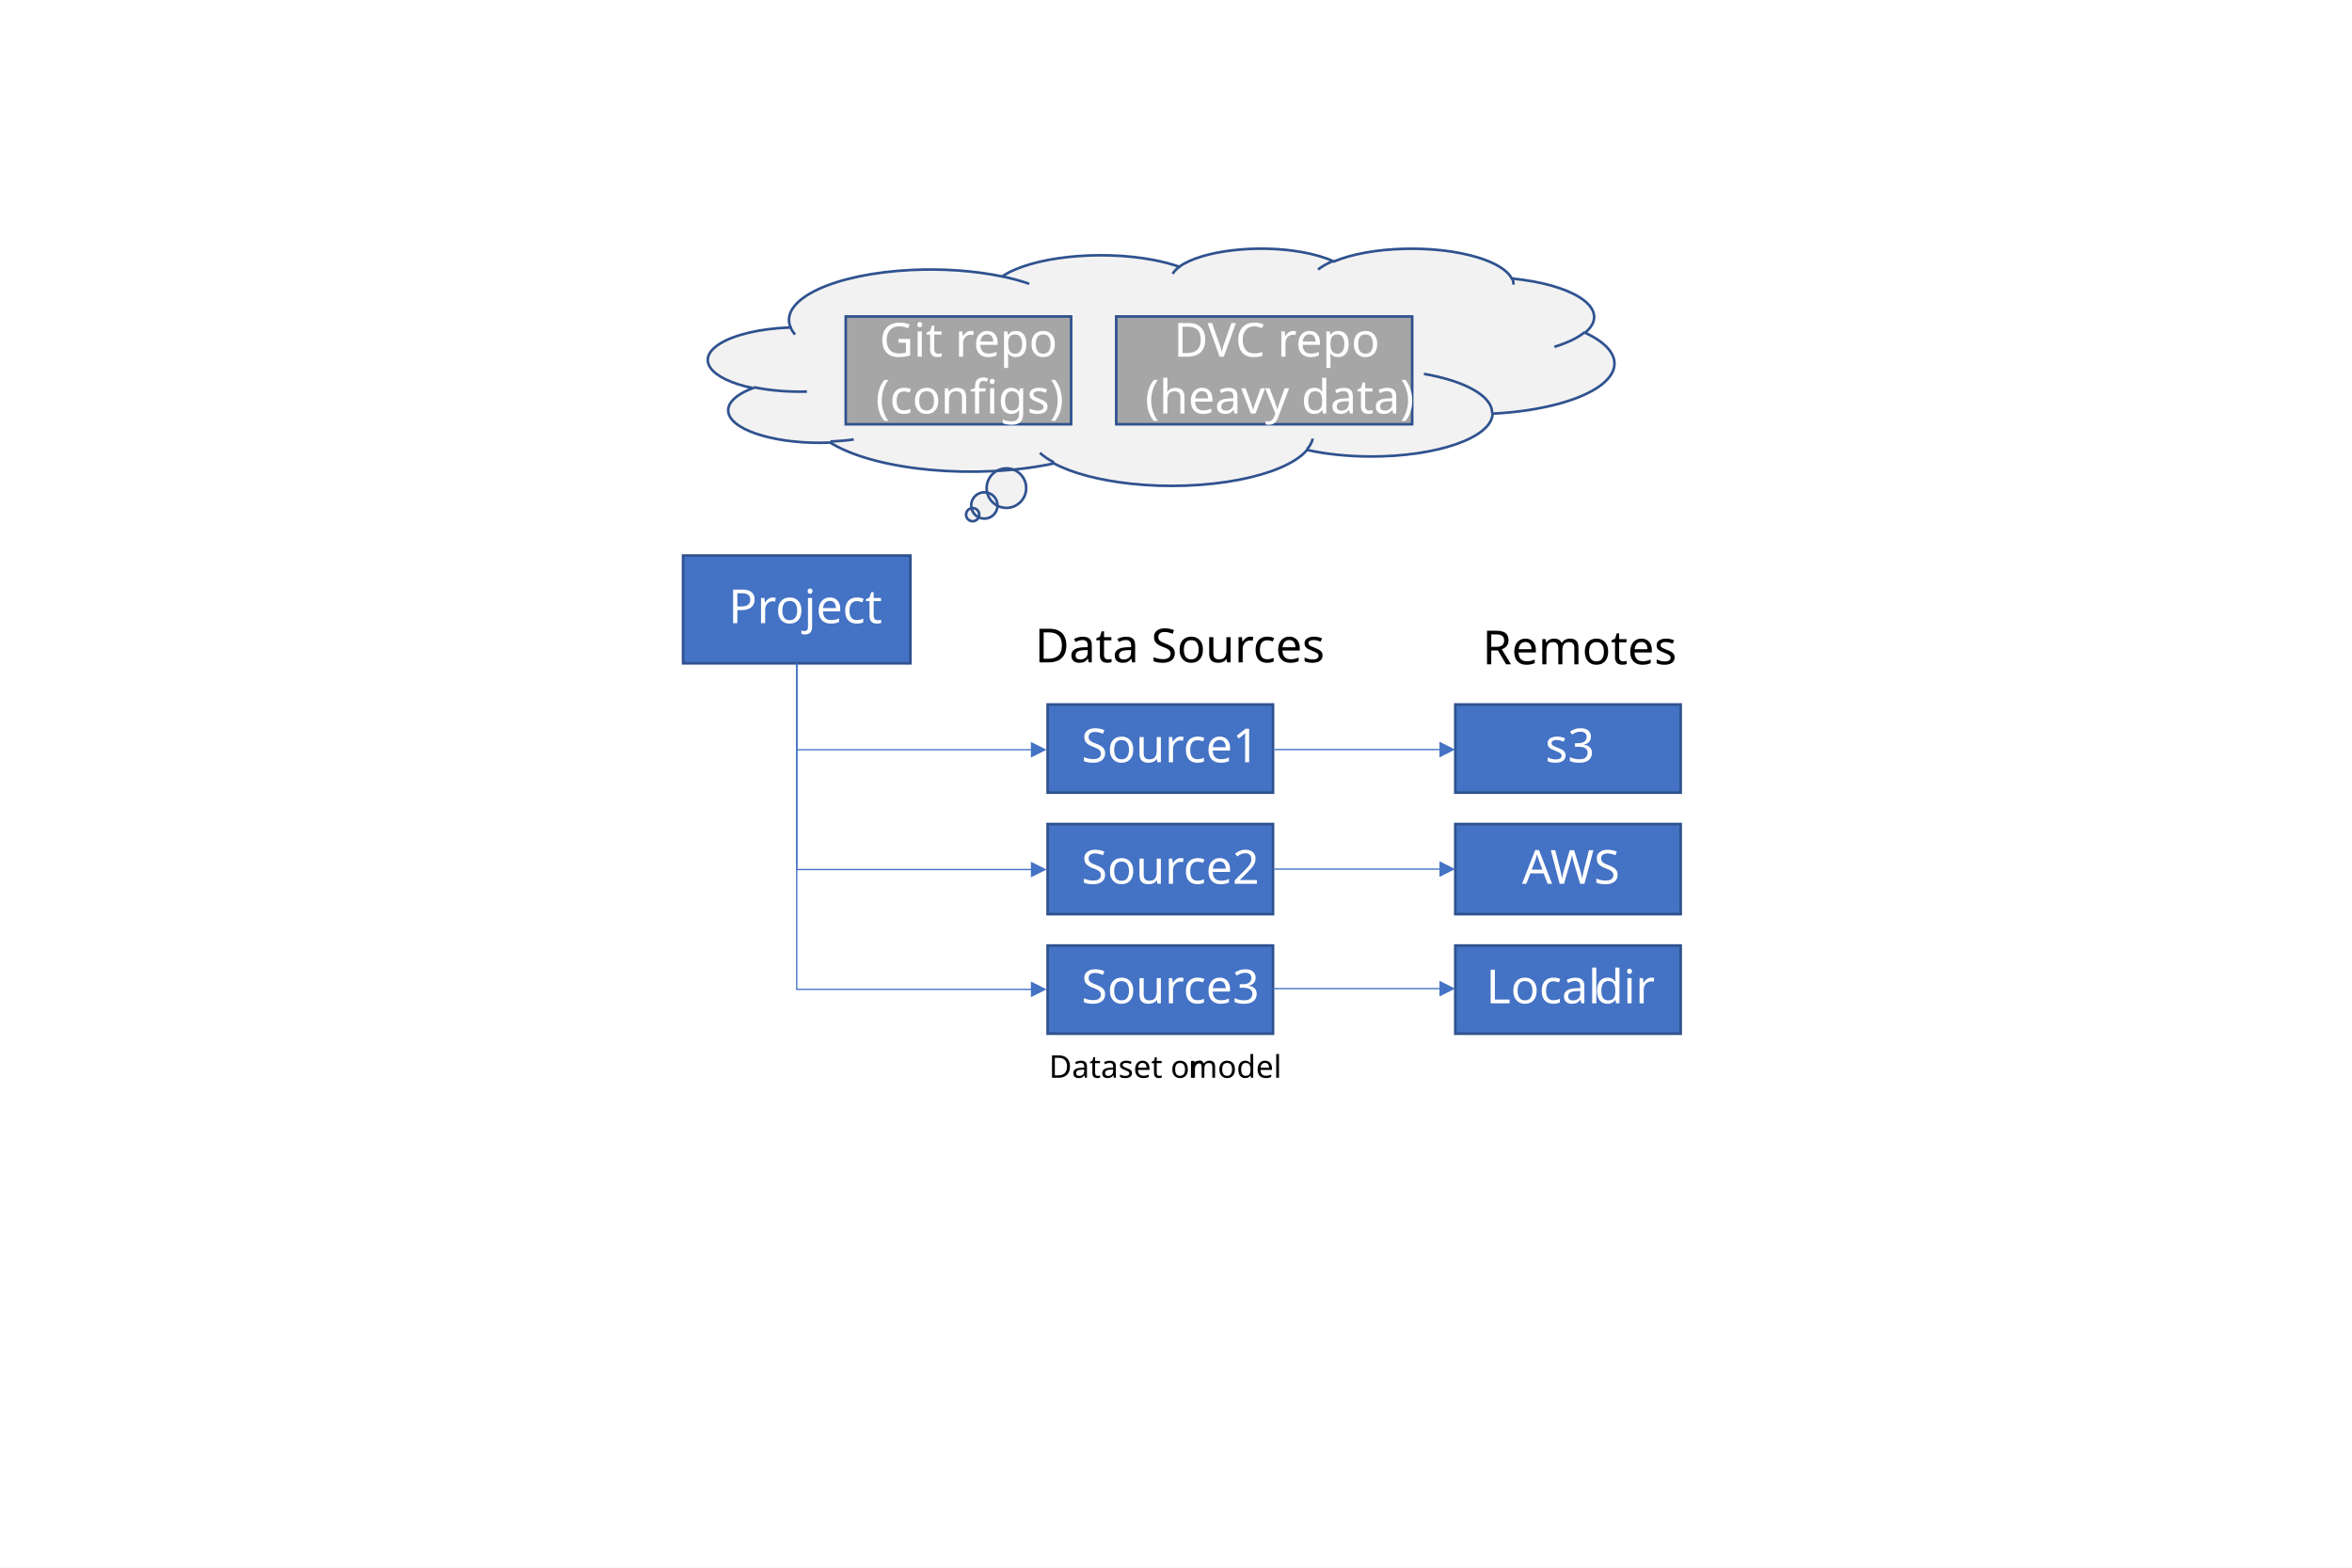
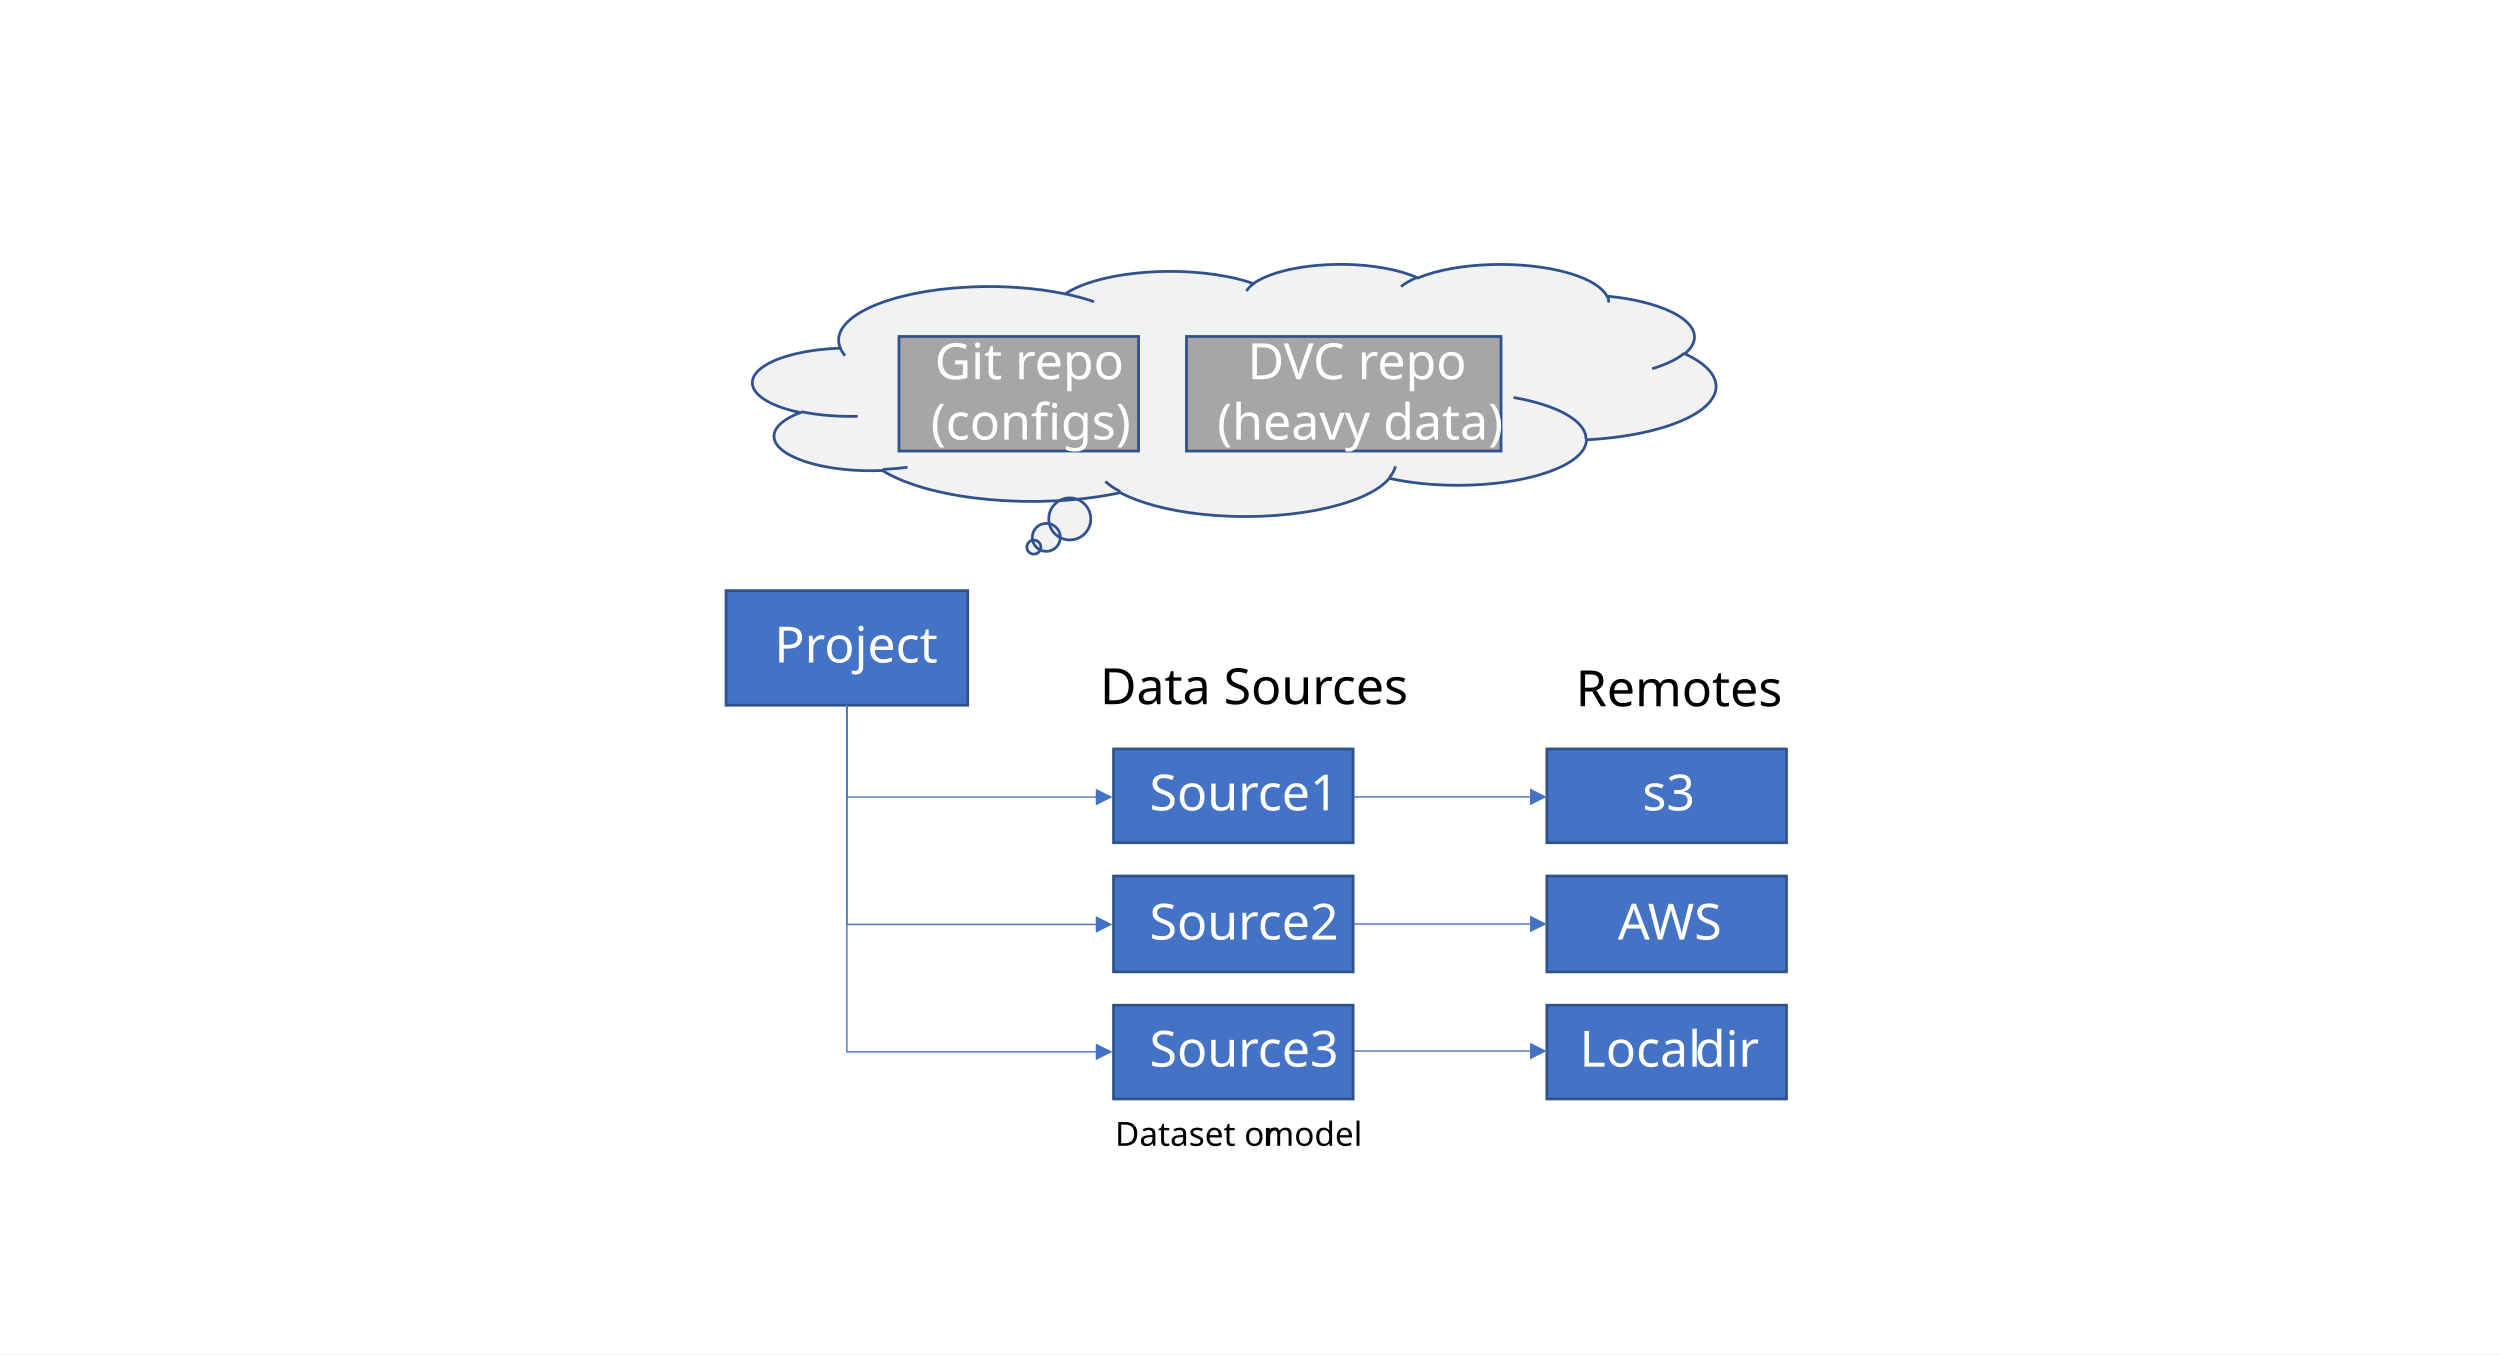
- <svg xmlns="http://www.w3.org/2000/svg" width="1200" height="800" overflow="hidden">
+ <svg xmlns="http://www.w3.org/2000/svg" width="1200" height="650" overflow="hidden">
  <defs>
    <clipPath id="clip0">
-       <rect x="0" y="0" width="1200" height="800" />
+       <rect x="0" y="0" width="1200" height="650" />
    </clipPath>
  </defs>
  <g clip-path="url(#clip0)">
-     <rect x="0" y="0" width="1200" height="800" fill="#FFFFFF" />
+     <rect x="0" y="0" width="1200" height="650" fill="#FFFFFF" />
    <path d="M403.208 166.749C397.832 152.663 425.513 139.69 465.035 137.774 481.05 136.998 497.332 138.159 511.277 141.071 526.053 131.143 560.583 127.37 588.401 132.643 593.265 133.565 597.729 134.734 601.655 136.113 613.163 127.884 641.194 124.54 664.265 128.645 670.65 129.782 676.22 131.425 680.547 133.449 699.096 125.666 731.873 124.705 753.757 131.302 762.954 134.074 769.153 137.898 771.291 142.118 801.683 145.074 819.612 156.27 811.337 167.126 810.641 168.038 809.768 168.932 808.724 169.802 833.099 181.113 827.132 197.325 795.397 206.013 785.518 208.717 773.85 210.468 761.519 211.097 761.245 223.266 733.324 233.052 699.157 232.954 687.742 232.921 676.574 231.764 666.891 229.611 655.334 243.254 615.024 250.966 576.855 246.835 560.859 245.104 547.038 241.443 537.75 236.476 498.67 244.879 447.945 240.359 424.453 226.381 424.157 226.205 423.866 226.027 423.581 225.849 398.004 226.916 374.837 220.41 371.835 211.318 370.235 206.472 374.723 201.621 384.103 198.059 361.958 193.411 354.519 183.211 367.488 175.275 374.97 170.697 388.092 167.67 402.819 167.126Z" fill="#F2F2F2" fill-rule="evenodd" />
    <path d="M499.612 262.625C499.612 264.481 498.108 265.986 496.252 265.986 494.395 265.986 492.891 264.481 492.891 262.625 492.891 260.769 494.395 259.264 496.252 259.264 498.108 259.264 499.612 260.769 499.612 262.625Z" fill="#F2F2F2" fill-rule="evenodd" />
    <path d="M508.945 257.933C508.945 261.646 505.936 264.655 502.223 264.655 498.51 264.655 495.501 261.646 495.501 257.933 495.501 254.22 498.51 251.211 502.223 251.211 505.936 251.211 508.945 254.22 508.945 257.933Z" fill="#F2F2F2" fill-rule="evenodd" />
    <path d="M523.564 249.088C523.564 254.656 519.049 259.171 513.481 259.171 507.912 259.171 503.397 254.656 503.397 249.088 503.397 243.519 507.912 239.004 513.481 239.004 519.049 239.004 523.564 243.519 523.564 249.088Z" fill="#F2F2F2" fill-rule="evenodd" />
    <path d="M403.208 166.749C397.832 152.663 425.513 139.69 465.035 137.774 481.05 136.998 497.332 138.159 511.277 141.071 526.053 131.143 560.583 127.37 588.401 132.643 593.265 133.565 597.729 134.734 601.655 136.113 613.163 127.884 641.194 124.54 664.265 128.645 670.65 129.782 676.22 131.425 680.547 133.449 699.096 125.666 731.873 124.705 753.757 131.302 762.954 134.074 769.153 137.898 771.291 142.118 801.683 145.074 819.612 156.27 811.337 167.126 810.641 168.038 809.768 168.932 808.724 169.802 833.099 181.113 827.132 197.325 795.397 206.013 785.518 208.717 773.85 210.468 761.519 211.097 761.245 223.266 733.324 233.052 699.157 232.954 687.742 232.921 676.574 231.764 666.891 229.611 655.334 243.254 615.024 250.966 576.855 246.835 560.859 245.104 547.038 241.443 537.75 236.476 498.67 244.879 447.945 240.359 424.453 226.381 424.157 226.205 423.866 226.027 423.581 225.849 398.004 226.916 374.837 220.41 371.835 211.318 370.235 206.472 374.723 201.621 384.103 198.059 361.958 193.411 354.519 183.211 367.488 175.275 374.97 170.697 388.092 167.67 402.819 167.126Z" stroke="#2F528F" stroke-width="1.333" stroke-miterlimit="8" fill="none" fill-rule="evenodd" />
    <path d="M499.612 262.625C499.612 264.481 498.108 265.986 496.252 265.986 494.395 265.986 492.891 264.481 492.891 262.625 492.891 260.769 494.395 259.264 496.252 259.264 498.108 259.264 499.612 260.769 499.612 262.625Z" stroke="#2F528F" stroke-width="1.333" stroke-miterlimit="8" fill="none" fill-rule="evenodd" />
    <path d="M508.945 257.933C508.945 261.646 505.936 264.655 502.223 264.655 498.51 264.655 495.501 261.646 495.501 257.933 495.501 254.22 498.51 251.211 502.223 251.211 505.936 251.211 508.945 254.22 508.945 257.933Z" stroke="#2F528F" stroke-width="1.333" stroke-miterlimit="8" fill="none" fill-rule="evenodd" />
    <path d="M523.564 249.088C523.564 254.656 519.049 259.171 513.481 259.171 507.912 259.171 503.397 254.656 503.397 249.088 503.397 243.519 507.912 239.004 513.481 239.004 519.049 239.004 523.564 243.519 523.564 249.088Z" stroke="#2F528F" stroke-width="1.333" stroke-miterlimit="8" fill="none" fill-rule="evenodd" />
    <path d="M411.689 199.82C402.235 200.084 392.782 199.305 384.599 197.588M435.591 224.25C431.789 224.789 427.804 225.148 423.739 225.318M537.723 235.988C534.864 234.459 532.469 232.825 530.581 231.115M669.789 223.835C669.368 225.649 668.412 227.441 666.937 229.183M726.491 190.793C747.927 194.511 761.454 202.287 761.263 210.779M808.506 169.505C805.035 172.397 799.735 174.962 793.023 177M771.354 141.698C771.945 142.866 772.219 144.051 772.171 145.237M672.473 137.569C674.49 135.936 677.162 134.416 680.405 133.055M598.286 139.72C599.109 138.371 600.399 137.063 602.127 135.828M511.222 141.042C516.268 142.096 520.936 143.364 525.124 144.819M405.636 170.724C404.535 169.424 403.723 168.096 403.21 166.75" stroke="#2F528F" stroke-width="1.333" stroke-miterlimit="8" fill="none" fill-rule="evenodd" />
    <rect x="348.5" y="283.5" width="116" height="55" stroke="#2F528F" stroke-width="1.333" stroke-miterlimit="8" fill="#4472C4" />
    <text fill="#FFFFFF" font-family="Calibri,Calibri_MSFontService,sans-serif" font-weight="400" font-size="24" transform="translate(371.717 318)">Project</text>
    <rect x="431.5" y="161.5" width="115" height="55" stroke="#2F528F" stroke-width="1.333" stroke-miterlimit="8" fill="#A6A6A6" />
    <text fill="#FFFFFF" font-family="Calibri,Calibri_MSFontService,sans-serif" font-weight="400" font-size="24" transform="translate(448.675 182)">Git repo <tspan font-size="24" x="-1.9" y="29">(configs)</tspan>
    </text>
    <rect x="569.5" y="161.5" width="151" height="55" stroke="#2F528F" stroke-width="1.333" stroke-miterlimit="8" fill="#A6A6A6" />
    <text fill="#FFFFFF" font-family="Calibri,Calibri_MSFontService,sans-serif" font-weight="400" font-size="24" transform="translate(598.849 182)">DVC repo <tspan font-size="24" x="-14.6" y="29">(heavy data</tspan>)</text>
    <rect x="534.5" y="359.5" width="115" height="45" stroke="#2F528F" stroke-width="1.333" stroke-miterlimit="8" fill="#4472C4" />
    <text fill="#FFFFFF" font-family="Calibri,Calibri_MSFontService,sans-serif" font-weight="400" font-size="24" transform="translate(551.79 389)">Source1</text>
    <rect x="534.5" y="482.5" width="115" height="45" stroke="#2F528F" stroke-width="1.333" stroke-miterlimit="8" fill="#4472C4" />
    <text fill="#FFFFFF" font-family="Calibri,Calibri_MSFontService,sans-serif" font-weight="400" font-size="24" transform="translate(551.79 512)">Source3</text>
    <rect x="534.5" y="420.5" width="115" height="46" stroke="#2F528F" stroke-width="1.333" stroke-miterlimit="8" fill="#4472C4" />
    <text fill="#FFFFFF" font-family="Calibri,Calibri_MSFontService,sans-serif" font-weight="400" font-size="24" transform="translate(551.79 451)">Source2</text>
    <rect x="742.5" y="359.5" width="115" height="45" stroke="#2F528F" stroke-width="1.333" stroke-miterlimit="8" fill="#4472C4" />
    <text fill="#FFFFFF" font-family="Calibri,Calibri_MSFontService,sans-serif" font-weight="400" font-size="24" transform="translate(788.364 389)">s3</text>
    <rect x="742.5" y="482.5" width="115" height="45" stroke="#2F528F" stroke-width="1.333" stroke-miterlimit="8" fill="#4472C4" />
    <text fill="#FFFFFF" font-family="Calibri,Calibri_MSFontService,sans-serif" font-weight="400" font-size="24" transform="translate(758.214 512)">Local <tspan font-size="24" x="55.3" y="0">dir</tspan>
    </text>
    <rect x="742.5" y="420.5" width="115" height="46" stroke="#2F528F" stroke-width="1.333" stroke-miterlimit="8" fill="#4472C4" />
    <text fill="#FFFFFF" font-family="Calibri,Calibri_MSFontService,sans-serif" font-weight="400" font-size="24" transform="translate(776.56 451)">AWS</text>
    <path d="M649.5 382.167 735.761 382.167 735.761 382.833 649.5 382.833ZM734.427 378.5 742.427 382.5 734.427 386.5Z" fill="#4472C4" />
    <path d="M649.5 443.167 735.761 443.167 735.761 443.833 649.5 443.833ZM734.427 439.5 742.427 443.5 734.427 447.5Z" fill="#4472C4" />
    <path d="M649.5 504.167 735.761 504.167 735.761 504.833 649.5 504.833ZM734.427 500.5 742.427 504.5 734.427 508.5Z" fill="#4472C4" />
    <path d="M0-0.333 44.425-0.333 44.425 120.803 43.758 120.803 43.758 0 44.092 0.333 0 0.333ZM48.092 119.47 44.092 127.47 40.092 119.47Z" fill="#4472C4" transform="matrix(1.83697e-16 1 1 -1.83697e-16 406.5 338.5)" />
    <path d="M0-0.333 105.564-0.333 105.564 120.803 104.898 120.803 104.898 0 105.231 0.333 0 0.333ZM109.231 119.47 105.231 127.47 101.231 119.47Z" fill="#4472C4" transform="matrix(1.83697e-16 1 1 -1.83697e-16 406.5 338.5)" />
    <path d="M0-0.333 166.703-0.333 166.703 120.803 166.037 120.803 166.037 0 166.37 0.333 0 0.333ZM170.37 119.47 166.37 127.47 162.37 119.47Z" fill="#4472C4" transform="matrix(1.83697e-16 1 1 -1.83697e-16 406.5 338.5)" />
    <text font-family="Calibri,Calibri_MSFontService,sans-serif" font-weight="400" font-size="16" transform="translate(535.201 550)">Dataset or <tspan font-size="16" x="71.073" y="0">model</tspan>
      <tspan font-size="24" x="-7.212" y="-212">Data Sources</tspan>
      <tspan font-size="24" x="221.161" y="-211">Remotes</tspan>
    </text>
  </g>
</svg>
